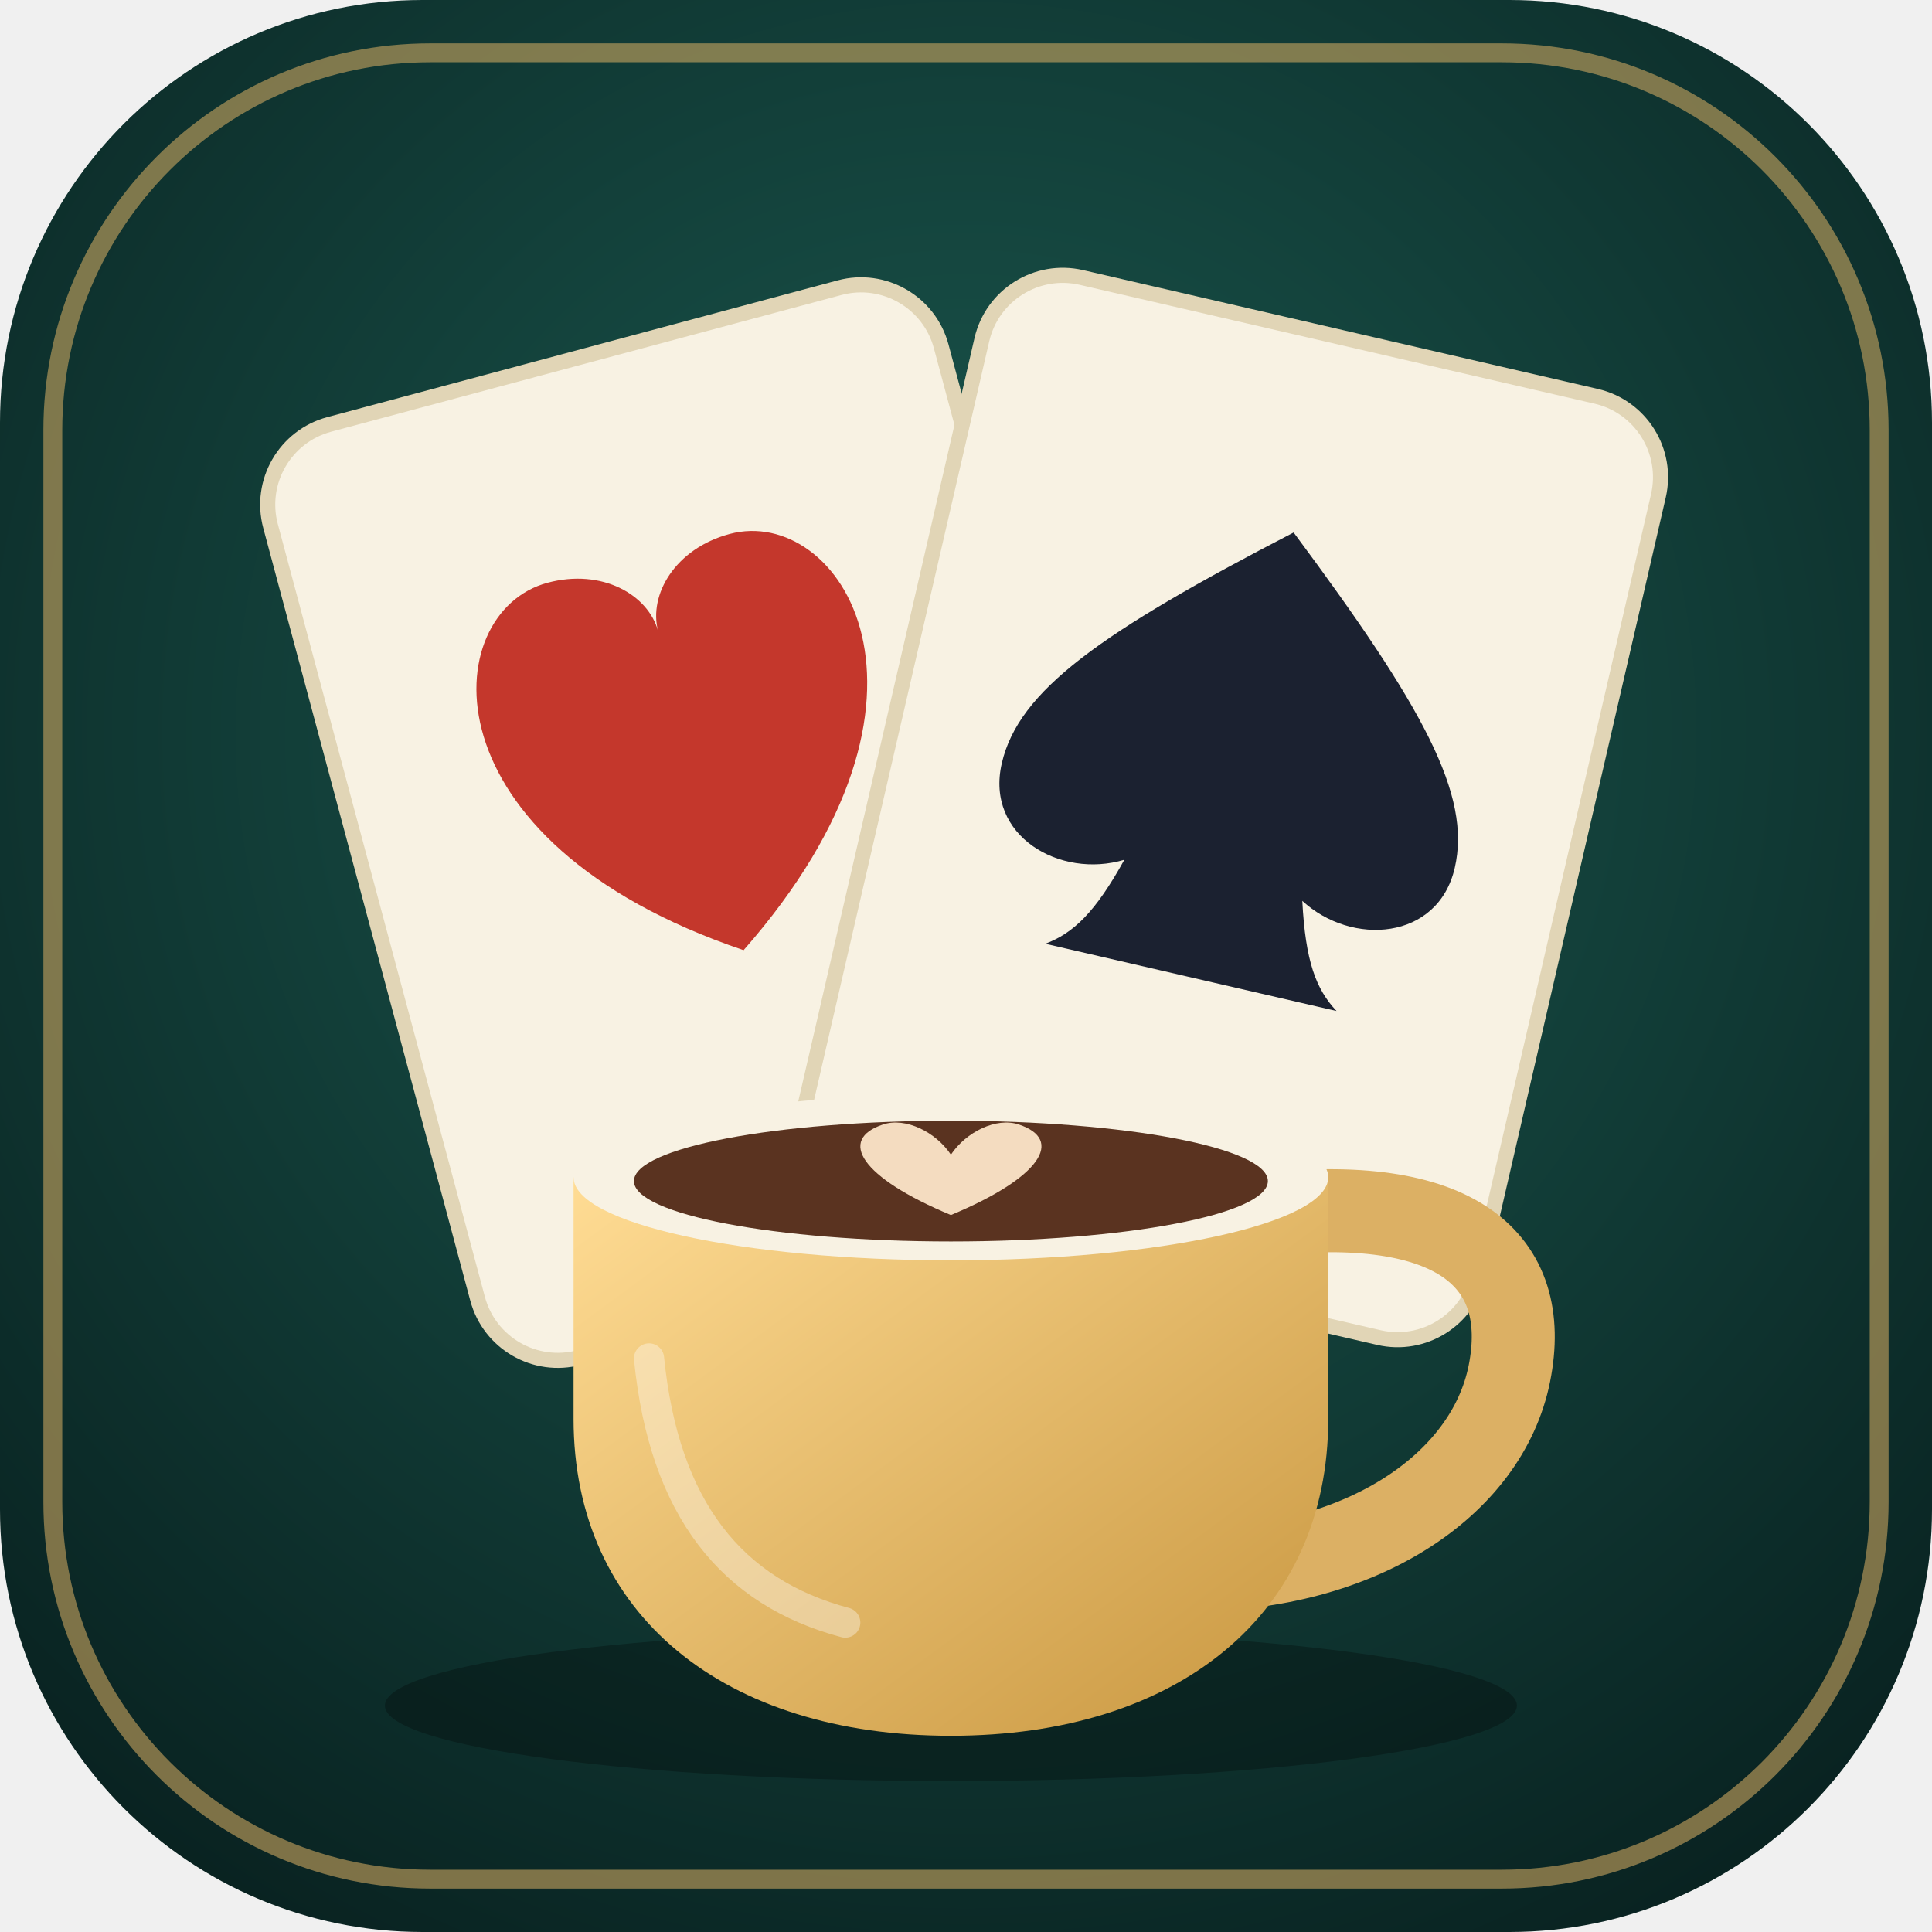
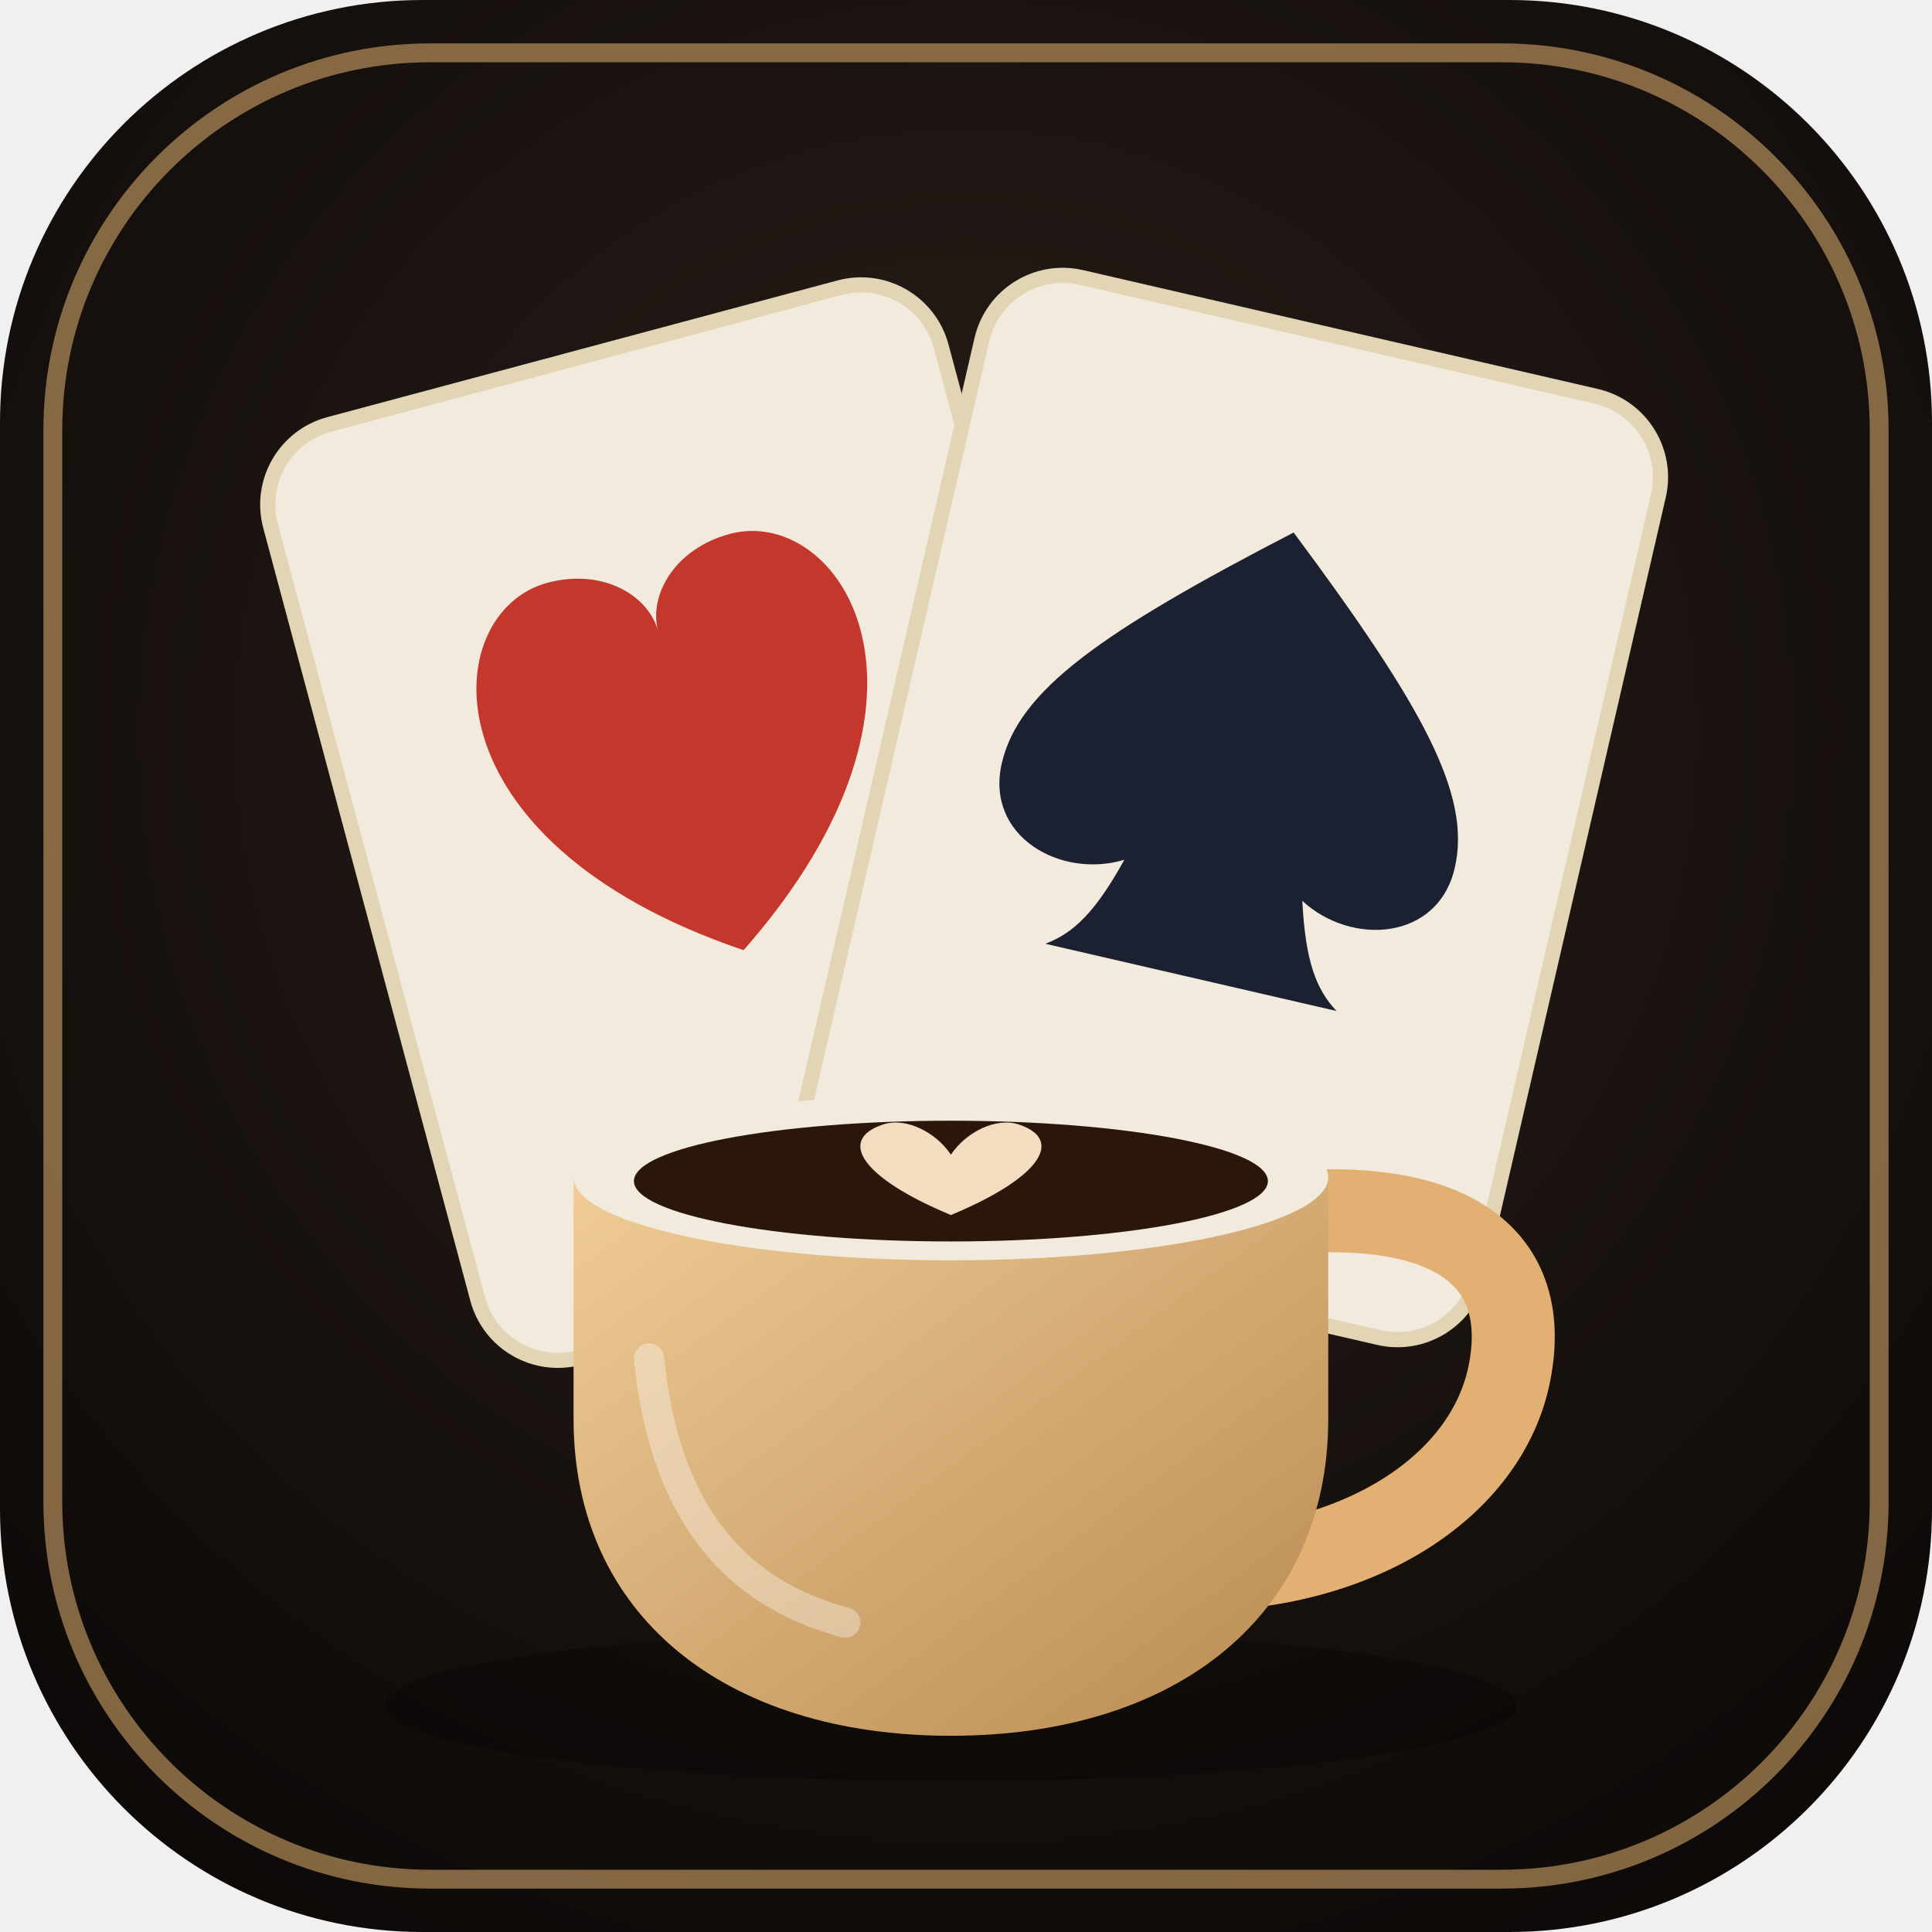
<svg xmlns="http://www.w3.org/2000/svg" viewBox="0 0 512 512" width="512" height="512">
  <defs>
    <radialGradient id="felt" cx="50%" cy="38%" r="75%">
-       <stop offset="0" stop-color="#1b5a50" />
-       <stop offset="1" stop-color="#081f1e" />
+       <stop offset="0" stop-color="#2a1f19" />
+       <stop offset="1" stop-color="#0b0807" />
    </radialGradient>
    <linearGradient id="brass" x1="0" y1="0" x2="1" y2="1">
-       <stop offset="0" stop-color="#ffdc94" />
-       <stop offset="1" stop-color="#c8963f" />
+       <stop offset="0" stop-color="#f0cc96" />
+       <stop offset="1" stop-color="#b98a52" />
    </linearGradient>
  </defs>
  <rect width="512" height="512" rx="112" fill="url(#felt)" />
-   <rect x="14" y="14" width="484" height="484" rx="100" fill="none" stroke="#dcb064" stroke-opacity=".55" stroke-width="5" />
+   <rect x="14" y="14" width="484" height="484" rx="100" fill="none" stroke="#e2b072" stroke-opacity=".55" stroke-width="5" />
  <g transform="translate(188 218) rotate(-15)">
-     <rect x="-92" y="-128" width="184" height="256" rx="22" fill="#f8f2e3" stroke="#e1d5b6" stroke-width="4" />
+     <rect x="-92" y="-128" width="184" height="256" rx="22" fill="#f2eadc" stroke="#e1d5b6" stroke-width="4" />
    <path transform="translate(0 -10) scale(1.25)" fill="#c4372c" d="M0 36C-60 -4-44-50-20-50-8-50 0-42 0-34 0-42 8-50 20-50 44-50 60-4 0 36Z" />
  </g>
  <g transform="translate(326 214) rotate(13)">
-     <rect x="-92" y="-128" width="184" height="256" rx="22" fill="#f8f2e3" stroke="#e1d5b6" stroke-width="4" />
+     <rect x="-92" y="-128" width="184" height="256" rx="22" fill="#f2eadc" stroke="#e1d5b6" stroke-width="4" />
    <path transform="translate(0 -22) scale(1.1)" fill="#1b2130" d="M0-48C40-14 56 4 56 22 56 40 36 46 22 38 26 52 30 58 36 62L-36 62C-30 58-26 52-22 38-36 46-56 40-56 22-56 4-40-14 0-48Z" />
  </g>
  <ellipse cx="252" cy="452" rx="150" ry="20" fill="#000" opacity=".28" />
-   <path d="M334 322c52-6 72 12 66 42-6 30-40 52-84 52" fill="none" stroke="#dcb064" stroke-width="22" stroke-linecap="round" />
+   <path d="M334 322c52-6 72 12 66 42-6 30-40 52-84 52" fill="none" stroke="#e2b072" stroke-width="22" stroke-linecap="round" />
  <path d="M152 312h200v64c0 52-40 84-100 84s-100-32-100-84z" fill="url(#brass)" />
-   <ellipse cx="252" cy="312" rx="100" ry="22" fill="#f8f2e3" />
-   <ellipse cx="252" cy="313" rx="84" ry="16" fill="#5a3320" />
+   <ellipse cx="252" cy="312" rx="100" ry="22" fill="#f2eadc" />
+   <ellipse cx="252" cy="313" rx="84" ry="16" fill="#2b160c" />
  <path d="M252 322c-24-10-30-20-18-24 6-2 14 2 18 8 4-6 12-10 18-8 12 4 6 14-18 24z" fill="#f4dcc0" />
  <path d="M172 360c4 40 22 62 52 70" fill="none" stroke="#fff" stroke-opacity=".35" stroke-width="8" stroke-linecap="round" />
</svg>
